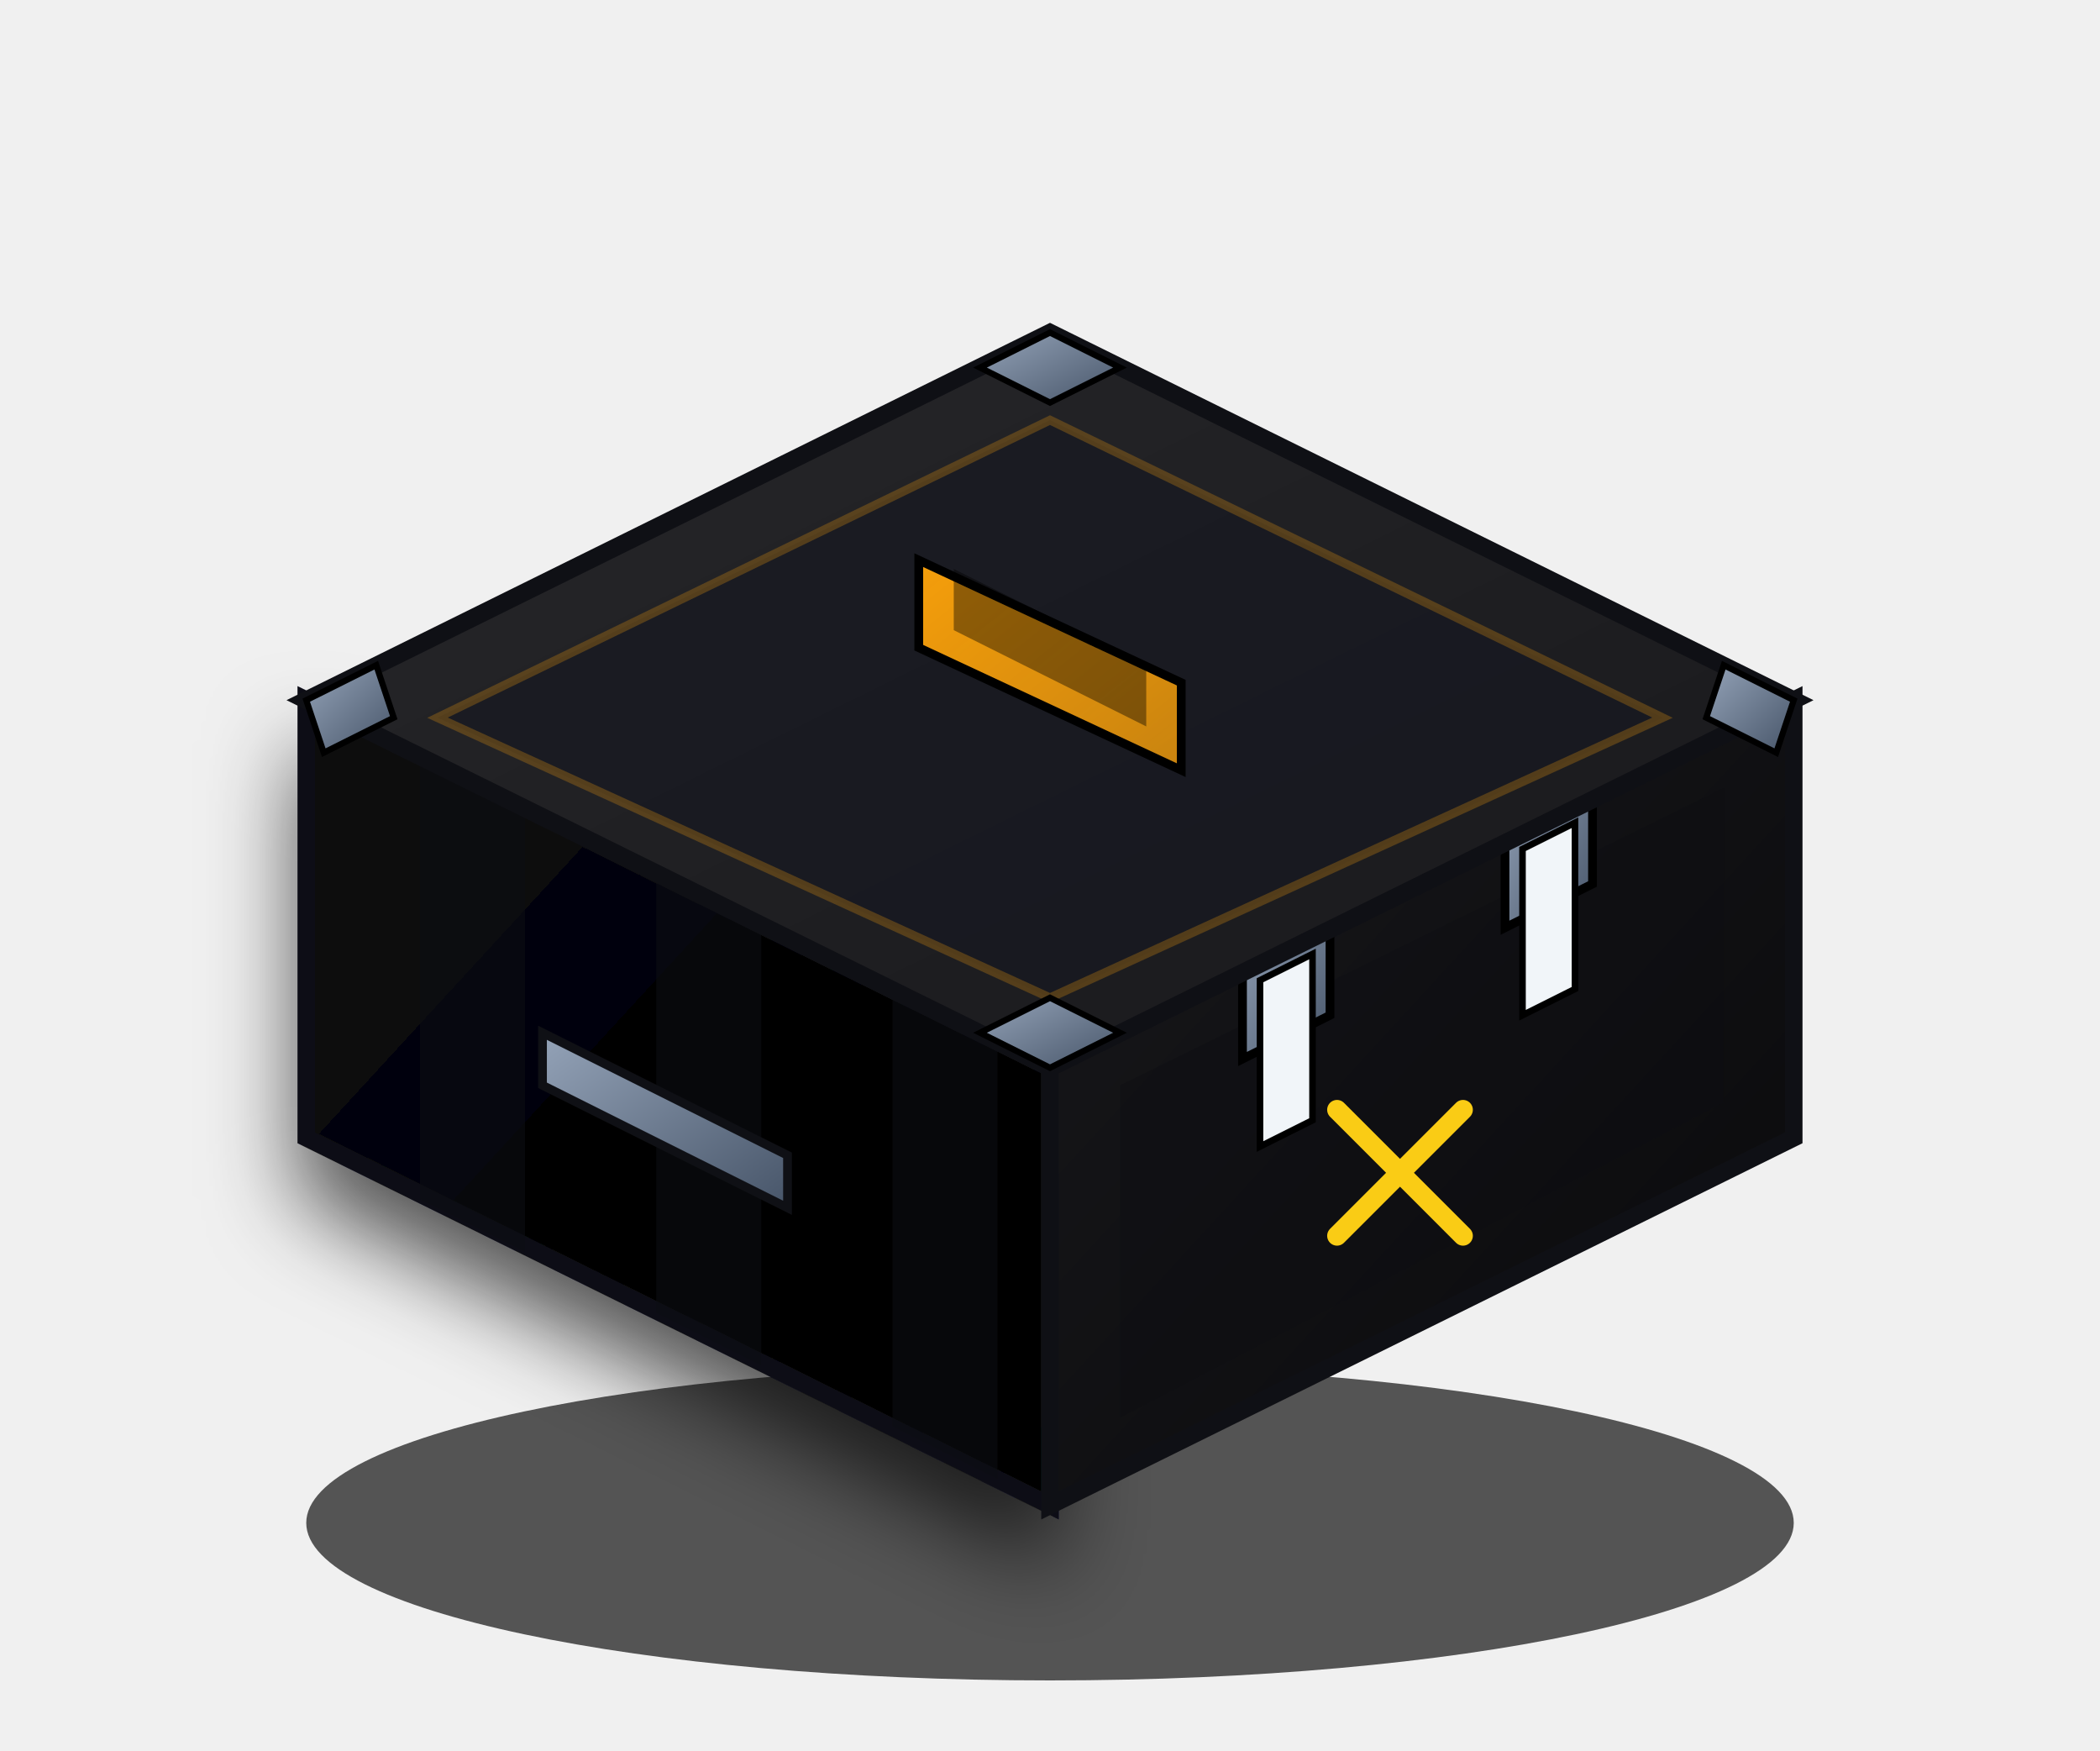
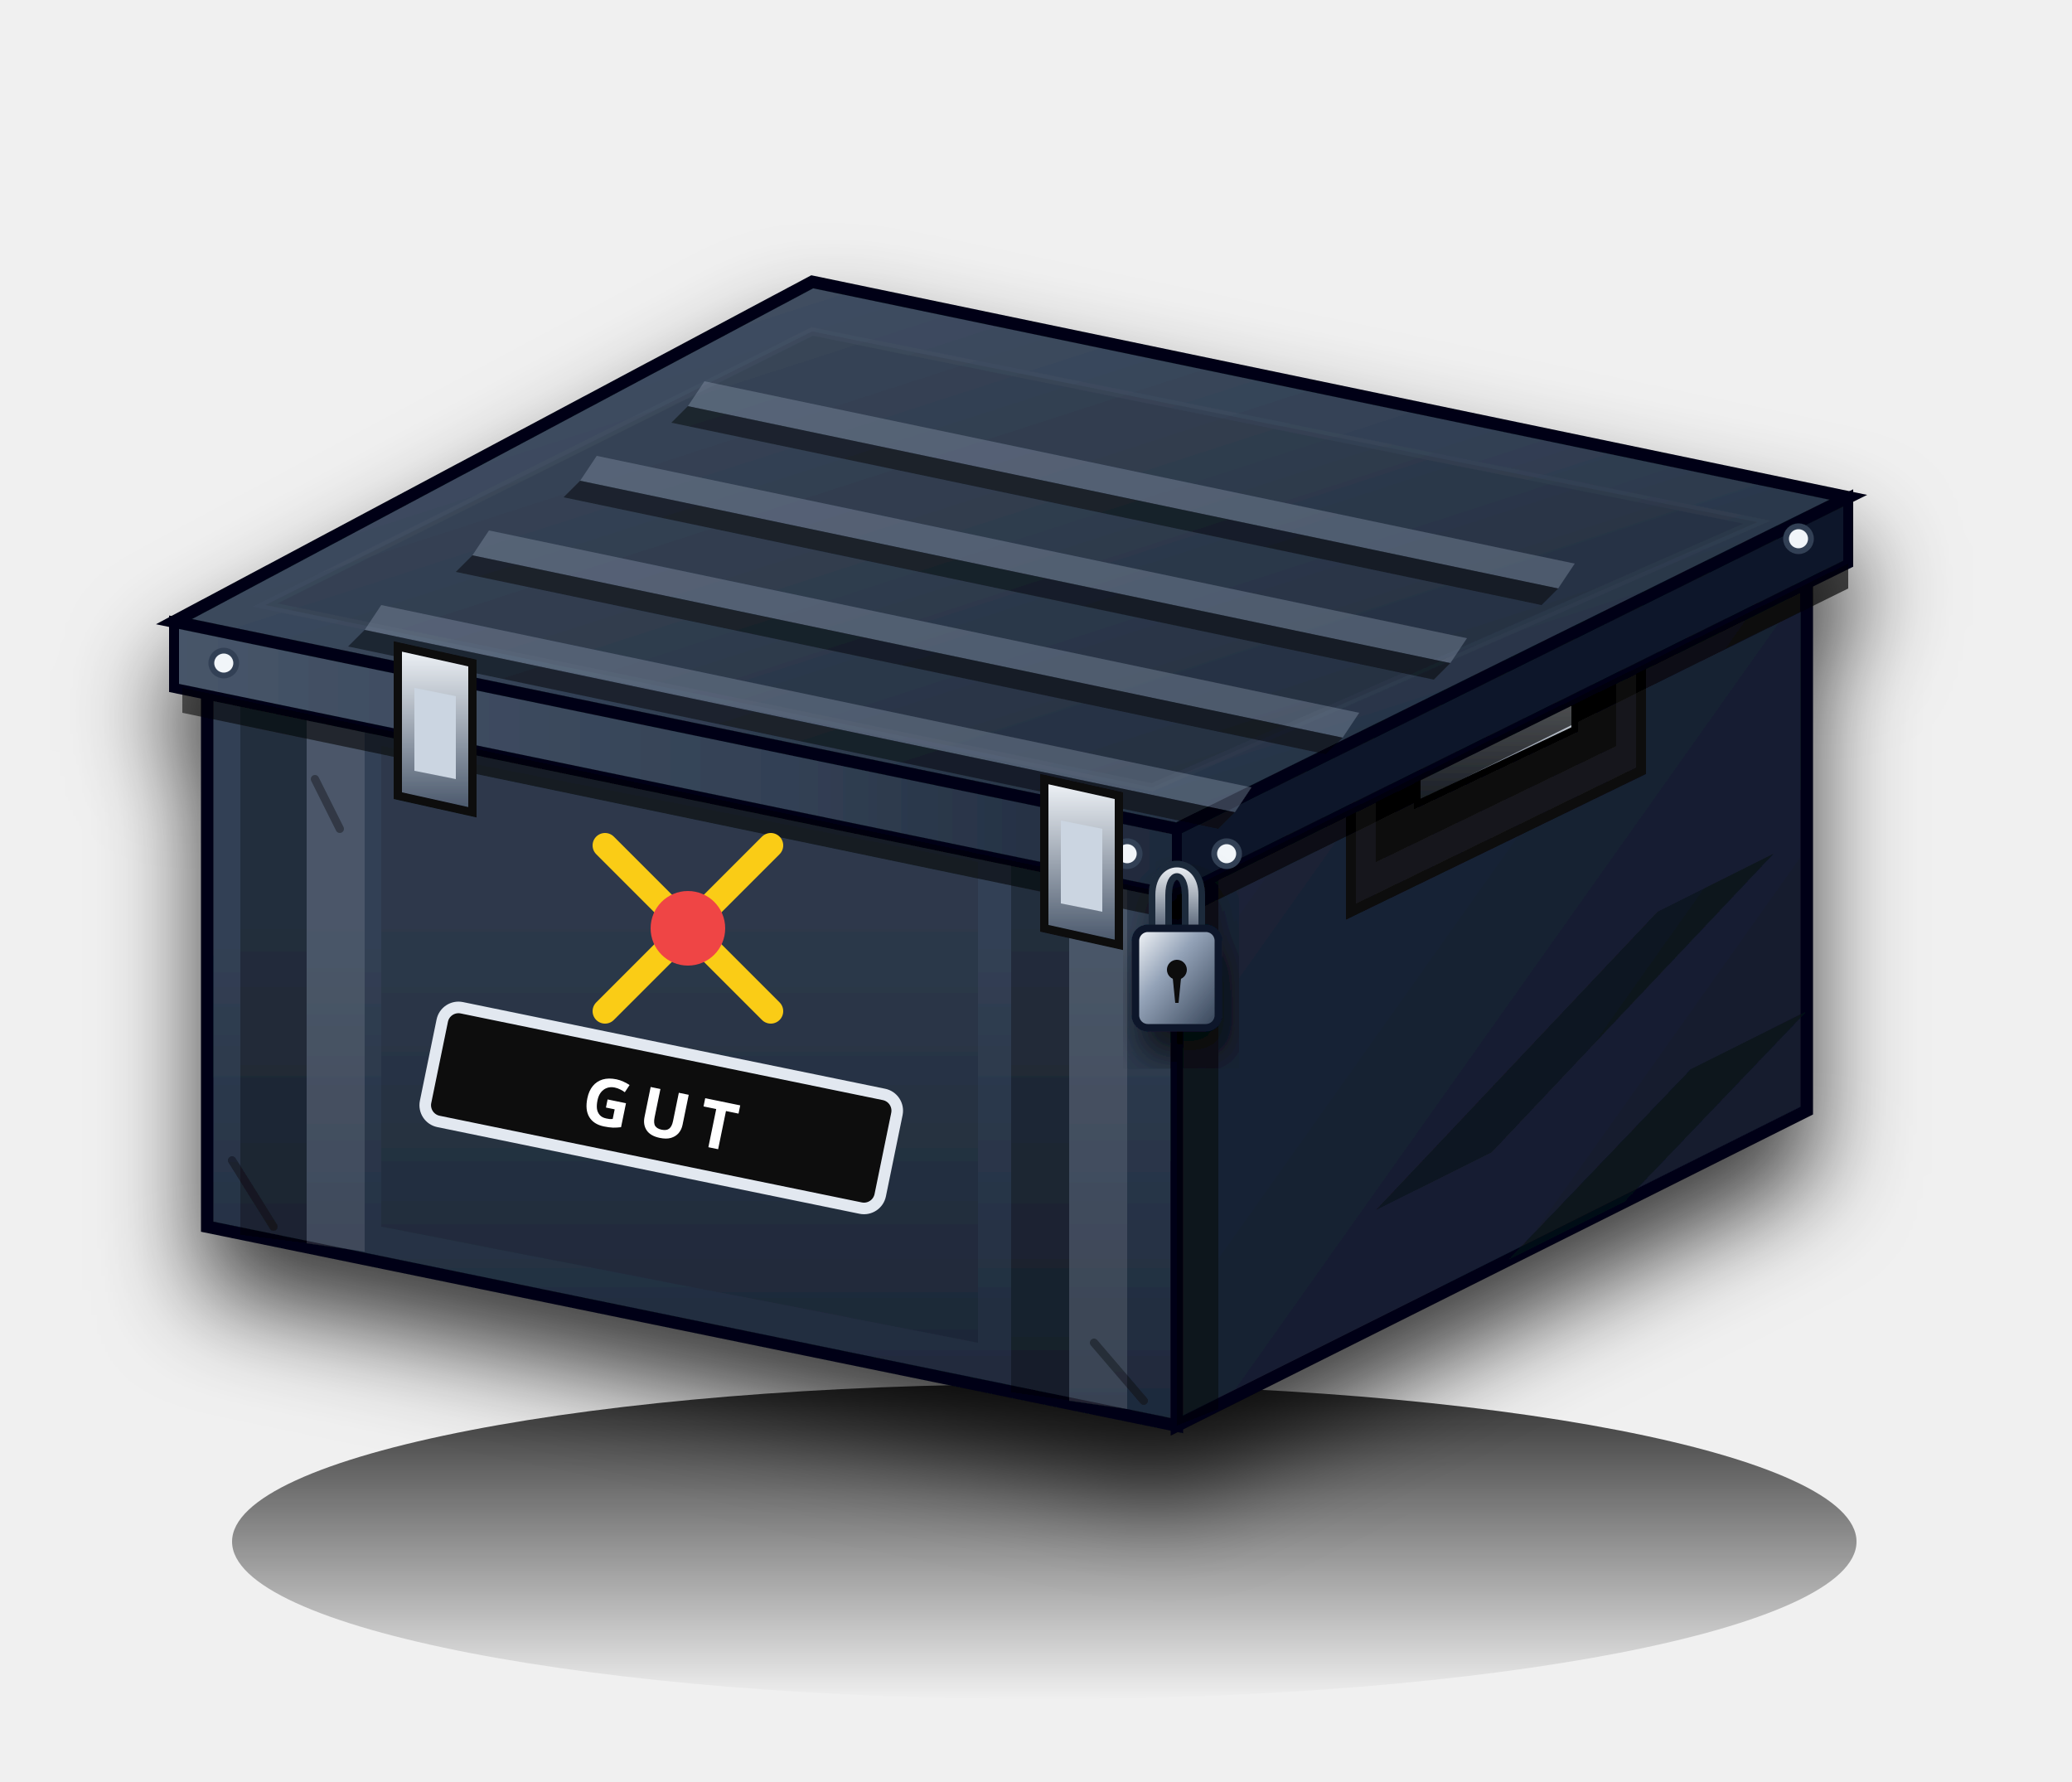
- <svg xmlns="http://www.w3.org/2000/svg" viewBox="0 0 240 200" width="100%" height="100%">
+ <svg xmlns="http://www.w3.org/2000/svg" viewBox="0 0 250 215" width="100%" height="100%">
  <defs>
-     <linearGradient id="topG" x1="0%" y1="0%" x2="100%" y2="100%">
-       <stop offset="0%" stop-color="#27272a" />
-       <stop offset="100%" stop-color="#18181b" />
+     <linearGradient id="groundG_herhgi" x1="0%" y1="0%" x2="0%" y2="100%">
+       <stop offset="0%" stop-color="#000000" stop-opacity="0.8" />
+       <stop offset="100%" stop-color="#000000" stop-opacity="0" />
    </linearGradient>
-     <linearGradient id="leftG" x1="0%" y1="0%" x2="100%" y2="100%">
-       <stop offset="0%" stop-color="#09090b" />
-       <stop offset="100%" stop-color="#000000" />
+     <linearGradient id="topG_herhgi" x1="0%" y1="0%" x2="100%" y2="100%">
+       <stop offset="0%" stop-color="#475569" />
+       <stop offset="50%" stop-color="#334155" />
+       <stop offset="100%" stop-color="#1e293b" />
    </linearGradient>
-     <linearGradient id="rightG" x1="0%" y1="0%" x2="100%" y2="100%">
-       <stop offset="0%" stop-color="#18181b" />
-       <stop offset="100%" stop-color="#09090b" />
+     <linearGradient id="frontG_herhgi" x1="0%" y1="0%" x2="0%" y2="100%">
+       <stop offset="0%" stop-color="#334155" />
+       <stop offset="35%" stop-color="#334155" />
+       <stop offset="100%" stop-color="#1e293b" />
    </linearGradient>
-     <linearGradient id="accentG" x1="0%" y1="0%" x2="100%" y2="100%">
-       <stop offset="0%" stop-color="#f59e0b" />
-       <stop offset="100%" stop-color="#f59e0b" stop-opacity="0.8" />
+     <linearGradient id="sideG_herhgi" x1="0%" y1="0%" x2="100%" y2="100%">
+       <stop offset="0%" stop-color="#1e293b" />
+       <stop offset="100%" stop-color="#0f172a" />
    </linearGradient>
-     <linearGradient id="metalG" x1="0%" y1="0%" x2="100%" y2="100%">
-       <stop offset="0%" stop-color="#94a3b8" />
+     <linearGradient id="rimG_herhgi" x1="0%" y1="0%" x2="100%" y2="0%">
+       <stop offset="0%" stop-color="#475569" />
+       <stop offset="60%" stop-color="#334155" />
+       <stop offset="100%" stop-color="#1e293b" />
+     </linearGradient>
+     <linearGradient id="padlockG_herhgi" x1="0%" y1="0%" x2="100%" y2="100%">
+       <stop offset="0%" stop-color="#f8fafc" />
+       <stop offset="40%" stop-color="#94a3b8" />
+       <stop offset="100%" stop-color="#334155" />
+     </linearGradient>
+     <linearGradient id="steelG_herhgi" x1="0%" y1="0%" x2="0%" y2="100%">
+       <stop offset="0%" stop-color="#f1f5f9" />
      <stop offset="100%" stop-color="#475569" />
    </linearGradient>
-     <filter id="shadow" x="-20%" y="-20%" width="140%" height="140%">
-       <feDropShadow dx="0" dy="6" stdDeviation="5" flood-color="#000" flood-opacity="0.65" />
+     <filter id="softShad_herhgi" x="-30%" y="-30%" width="160%" height="160%">
+       <feDropShadow dx="0" dy="7" stdDeviation="6" flood-color="#000000" flood-opacity="0.75" />
+     </filter>
+     <filter id="lockShad_herhgi" x="-25%" y="-25%" width="150%" height="150%">
+       <feDropShadow dx="1" dy="3" stdDeviation="2" flood-color="#000000" flood-opacity="0.65" />
    </filter>
  </defs>
-   <ellipse cx="120" cy="174" rx="85" ry="18" fill="#000000" opacity="0.65" />
-   <polygon points="35,80 120,122 120,172 35,130" fill="url(#leftG)" stroke="#0f1015" stroke-width="2" filter="url(#shadow)" />
-   <polygon points="48,87 60,93 60,143 48,137" fill="#0c0d12" opacity="0.6" />
-   <polygon points="75,100 87,106 87,156 75,150" fill="#0c0d12" opacity="0.6" />
-   <polygon points="102,113 114,119 114,169 102,163" fill="#0c0d12" opacity="0.6" />
-   <polygon points="62,118 90,132 90,138 62,124" fill="url(#metalG)" stroke="#0f1015" stroke-width="1" />
-   <polygon points="120,122 205,80 205,130 120,172" fill="url(#rightG)" stroke="#0f1015" stroke-width="2" />
-   <polygon points="128,124 197,90 197,126 128,162" fill="#0c0d12" opacity="0.4" />
-   <polygon points="142,108 152,103 152,116 142,121" fill="url(#metalG)" stroke="#000" stroke-width="1" />
-   <polygon points="144,112 150,109 150,128 144,131" fill="#f1f5f9" stroke="#000" stroke-width="0.75" />
-   <polygon points="172,93 182,88 182,101 172,106" fill="url(#metalG)" stroke="#000" stroke-width="1" />
-   <polygon points="174,97 180,94 180,113 174,116" fill="#f1f5f9" stroke="#000" stroke-width="0.75" />
-   <g transform="translate(160, 134) scale(0.9)">
-     <path d="M-8,8 L8,-8 M-8,-8 L8,8" stroke="#facc15" stroke-width="2.5" stroke-linecap="round" />
+   <ellipse cx="126" cy="186" rx="98" ry="19" fill="url(#groundG_herhgi)" />
+   <g filter="url(#softShad_herhgi)">
+     <polygon points="25,78 142,102 142,172 25,148" fill="url(#frontG_herhgi)" stroke="#020617" stroke-width="1.5" />
+     <polygon points="29,81 37,83 37,150 29,149" fill="#000000" opacity="0.3" />
+     <polygon points="37,83 44,84 44,151 37,150" fill="#ffffff" opacity="0.12" />
+     <polygon points="122,100 129,101 129,169 122,168" fill="#000000" opacity="0.3" />
+     <polygon points="129,101 136,102 136,170 129,169" fill="#ffffff" opacity="0.12" />
+     <polygon points="46,90 118,104 118,162 46,148" fill="#000000" opacity="0.12" />
+     <path d="M 28,140 L 33,148 M 132,162 L 138,169 M 38,94 L 41,100" stroke="#000000" opacity="0.35" stroke-width="1" stroke-linecap="round" />
+     <polygon points="142,102 218,64 218,134 142,172" fill="url(#sideG_herhgi)" stroke="#020617" stroke-width="1.5" />
+     <polygon points="142,102 147,100 147,170 142,172" fill="#000000" opacity="0.45" />
+     <g opacity="0.45">
+       <polygon points="166,146 180,139 214,103 200,110" fill="#09090b" />
+       <polygon points="182,152 196,145 218,122 204,129" fill="#09090b" />
+     </g>
+     <polygon points="163,88 198,71 198,93 163,110" fill="#18181b" stroke="#09090b" stroke-width="1.2" />
+     <polygon points="166,90 195,76 195,90 166,104" fill="#09090b" />
+     <polygon points="171,92 190,83 190,88 171,97" fill="url(#steelG_herhgi)" stroke="#000000" stroke-width="0.8" />
+     <polygon points="21,75 142,100 142,108 21,83" fill="url(#rimG_herhgi)" stroke="#020617" stroke-width="1.2" />
+     <polygon points="142,100 223,60 223,68 142,108" fill="#0f172a" stroke="#020617" stroke-width="1.2" />
+     <polygon points="22,83 142,108 142,111 22,86" fill="#000000" opacity="0.55" />
+     <polygon points="142,108 223,68 223,71 142,111" fill="#000000" opacity="0.65" />
+     <polygon points="98,34 223,60 142,100 21,75" fill="url(#topG_herhgi)" stroke="#020617" stroke-width="1.5" />
+     <polygon points="98,40 212,63 139,95 32,73" fill="#000000" opacity="0.1" stroke="#ffffff" stroke-opacity="0.18" stroke-width="1" />
+     <polygon points="85,46 190,68 188,71 83,49" fill="#94a3b8" opacity="0.35" />
+     <polygon points="83,49 188,71 186,73 81,51" fill="#000000" opacity="0.45" />
+     <polygon points="72,55 177,77 175,80 70,58" fill="#94a3b8" opacity="0.35" />
+     <polygon points="70,58 175,80 173,82 68,60" fill="#000000" opacity="0.45" />
+     <polygon points="59,64 164,86 162,89 57,67" fill="#94a3b8" opacity="0.35" />
+     <polygon points="57,67 162,89 160,91 55,69" fill="#000000" opacity="0.45" />
+     <polygon points="46,73 151,95 149,98 44,76" fill="#94a3b8" opacity="0.35" />
+     <polygon points="44,76 149,98 147,100 42,78" fill="#000000" opacity="0.45" />
+     <circle cx="27" cy="80" r="1.5" fill="#f1f5f9" stroke="#334155" stroke-width="0.7" />
+     <circle cx="136" cy="103" r="1.5" fill="#f1f5f9" stroke="#334155" stroke-width="0.7" />
+     <circle cx="148" cy="103" r="1.5" fill="#f1f5f9" stroke="#334155" stroke-width="0.7" />
+     <circle cx="217" cy="65" r="1.5" fill="#f1f5f9" stroke="#334155" stroke-width="0.7" />
+     <polygon points="48,78 57,80 57,98 48,96" fill="url(#steelG_herhgi)" stroke="#09090b" stroke-width="1" />
+     <polygon points="50,83 55,84 55,94 50,93" fill="#cbd5e1" />
+     <polygon points="126,94 135,96 135,114 126,112" fill="url(#steelG_herhgi)" stroke="#09090b" stroke-width="1" />
+     <polygon points="128,99 133,100 133,110 128,109" fill="#cbd5e1" />
+     <g transform="translate(83, 118)">
+       <g transform="translate(0, -6)">
+         <path d="M-10,10 L10,-10 M-10,-10 L10,10" stroke="#facc15" stroke-width="3" stroke-linecap="round" />
+         <circle cx="0" cy="0" r="4.5" fill="#ef4444" />
+       </g>
+       <g transform="rotate(11.6) translate(0, 16)">
+         <rect x="-28" y="-7" width="56" height="14" rx="2" fill="#09090b" stroke="#e2e8f0" stroke-width="1.4" />
+         <text x="0" y="3.5" font-family="'Impact', 'Arial Black', sans-serif" font-size="8" font-weight="900" fill="#ffffff" text-anchor="middle" letter-spacing="1.2">GUT</text>
+       </g>
+     </g>
+     <g transform="translate(136, 108)" filter="url(#lockShad_herhgi)">
+       <path d="M 3,0 C 3,-5 9,-5 9,0 L 9,5 L 7,5 L 7,0 C 7,-3 5,-3 5,0 L 5,5 L 3,5 Z" fill="url(#steelG_herhgi)" stroke="#1e293b" stroke-width="0.8" />
+       <rect x="1" y="4" width="10" height="12" rx="1.5" fill="url(#padlockG_herhgi)" stroke="#0f172a" stroke-width="0.9" />
+       <circle cx="6" cy="9" r="1.2" fill="#09090b" />
+       <polygon points="5.4,9 6.6,9 6.2,13 5.8,13" fill="#09090b" />
+     </g>
  </g>
-   <polygon points="120,38 205,80 120,122 35,80" fill="url(#topG)" stroke="#0f1015" stroke-width="2" />
-   <polygon points="120,48 190,82 120,114 50,82" fill="#151720" opacity="0.65" stroke="#f59e0b" stroke-opacity="0.4" stroke-width="1" />
-   <polygon points="120,38 128,42 120,46 112,42" fill="url(#metalG)" stroke="#000" stroke-width="0.7" />
-   <polygon points="205,80 197,76 195,82 203,86" fill="url(#metalG)" stroke="#000" stroke-width="0.7" />
-   <polygon points="120,122 128,118 120,114 112,118" fill="url(#metalG)" stroke="#000" stroke-width="0.7" />
-   <polygon points="35,80 43,76 45,82 37,86" fill="url(#metalG)" stroke="#000" stroke-width="0.7" />
-   <polygon points="105,74 135,88 135,78 105,64" fill="url(#accentG)" stroke="#000" stroke-width="1" />
-   <polygon points="109,72 131,83 131,76 109,65" fill="#000" opacity="0.4" />
</svg>
